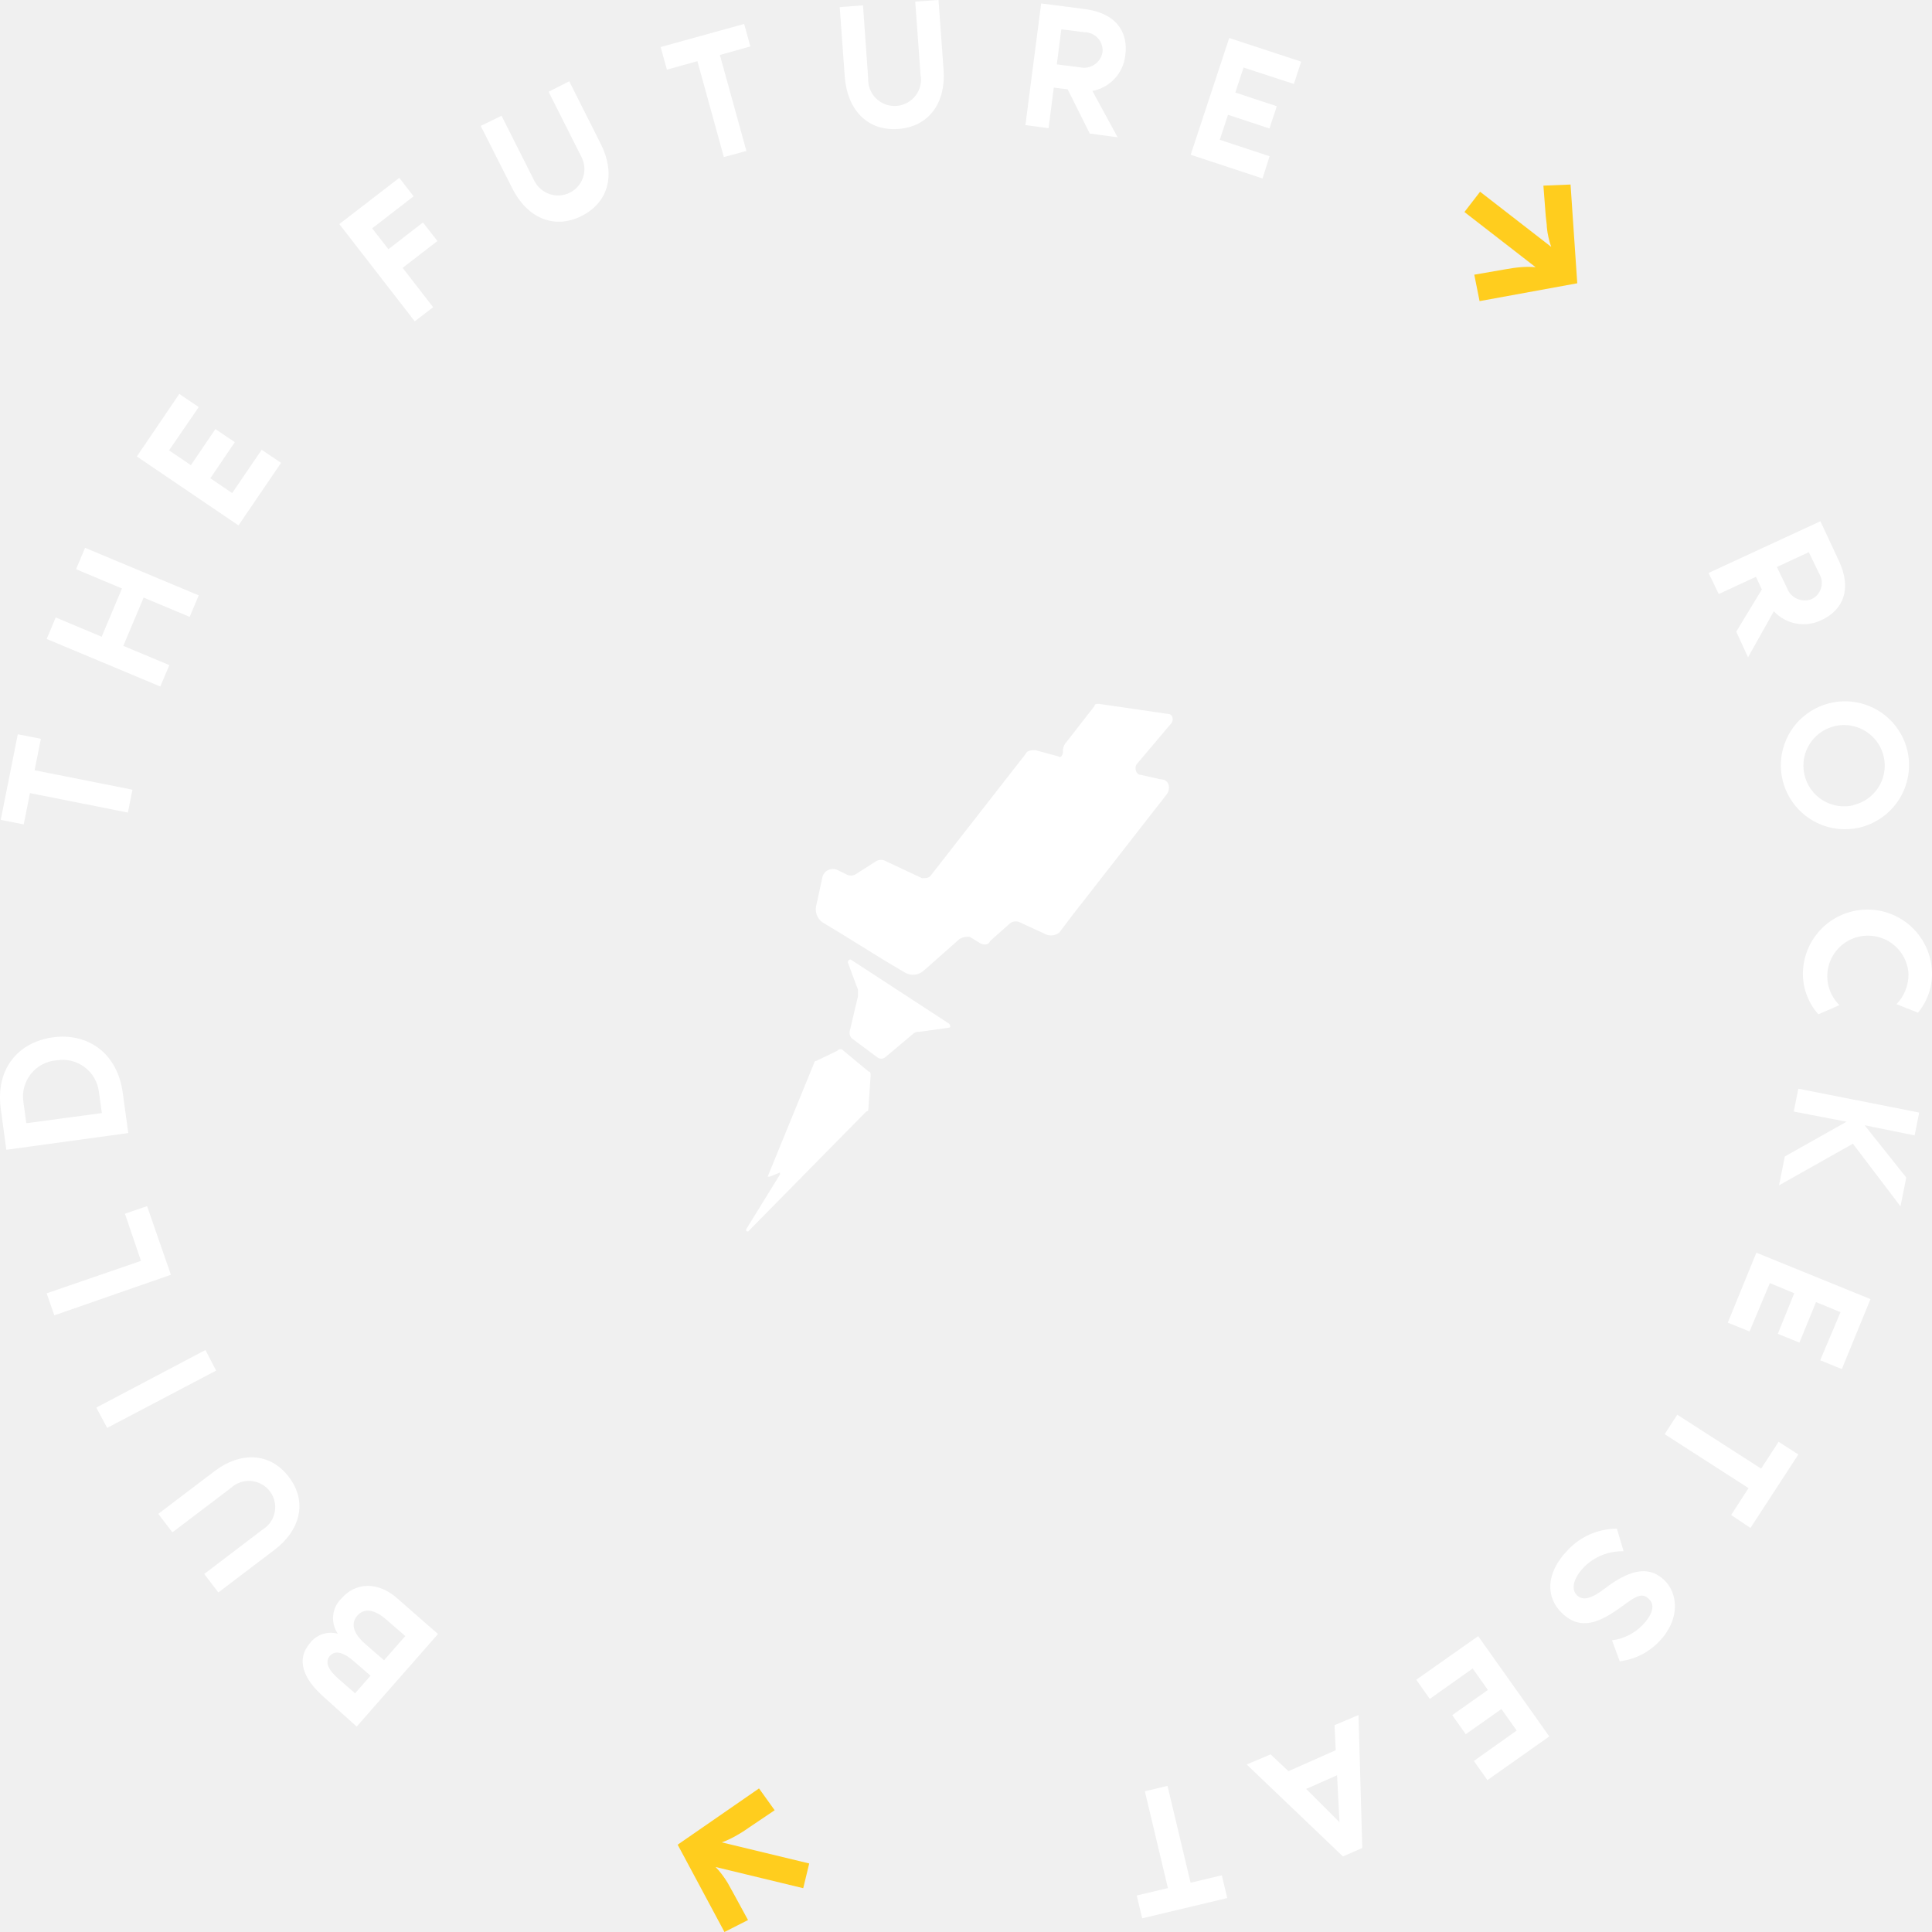
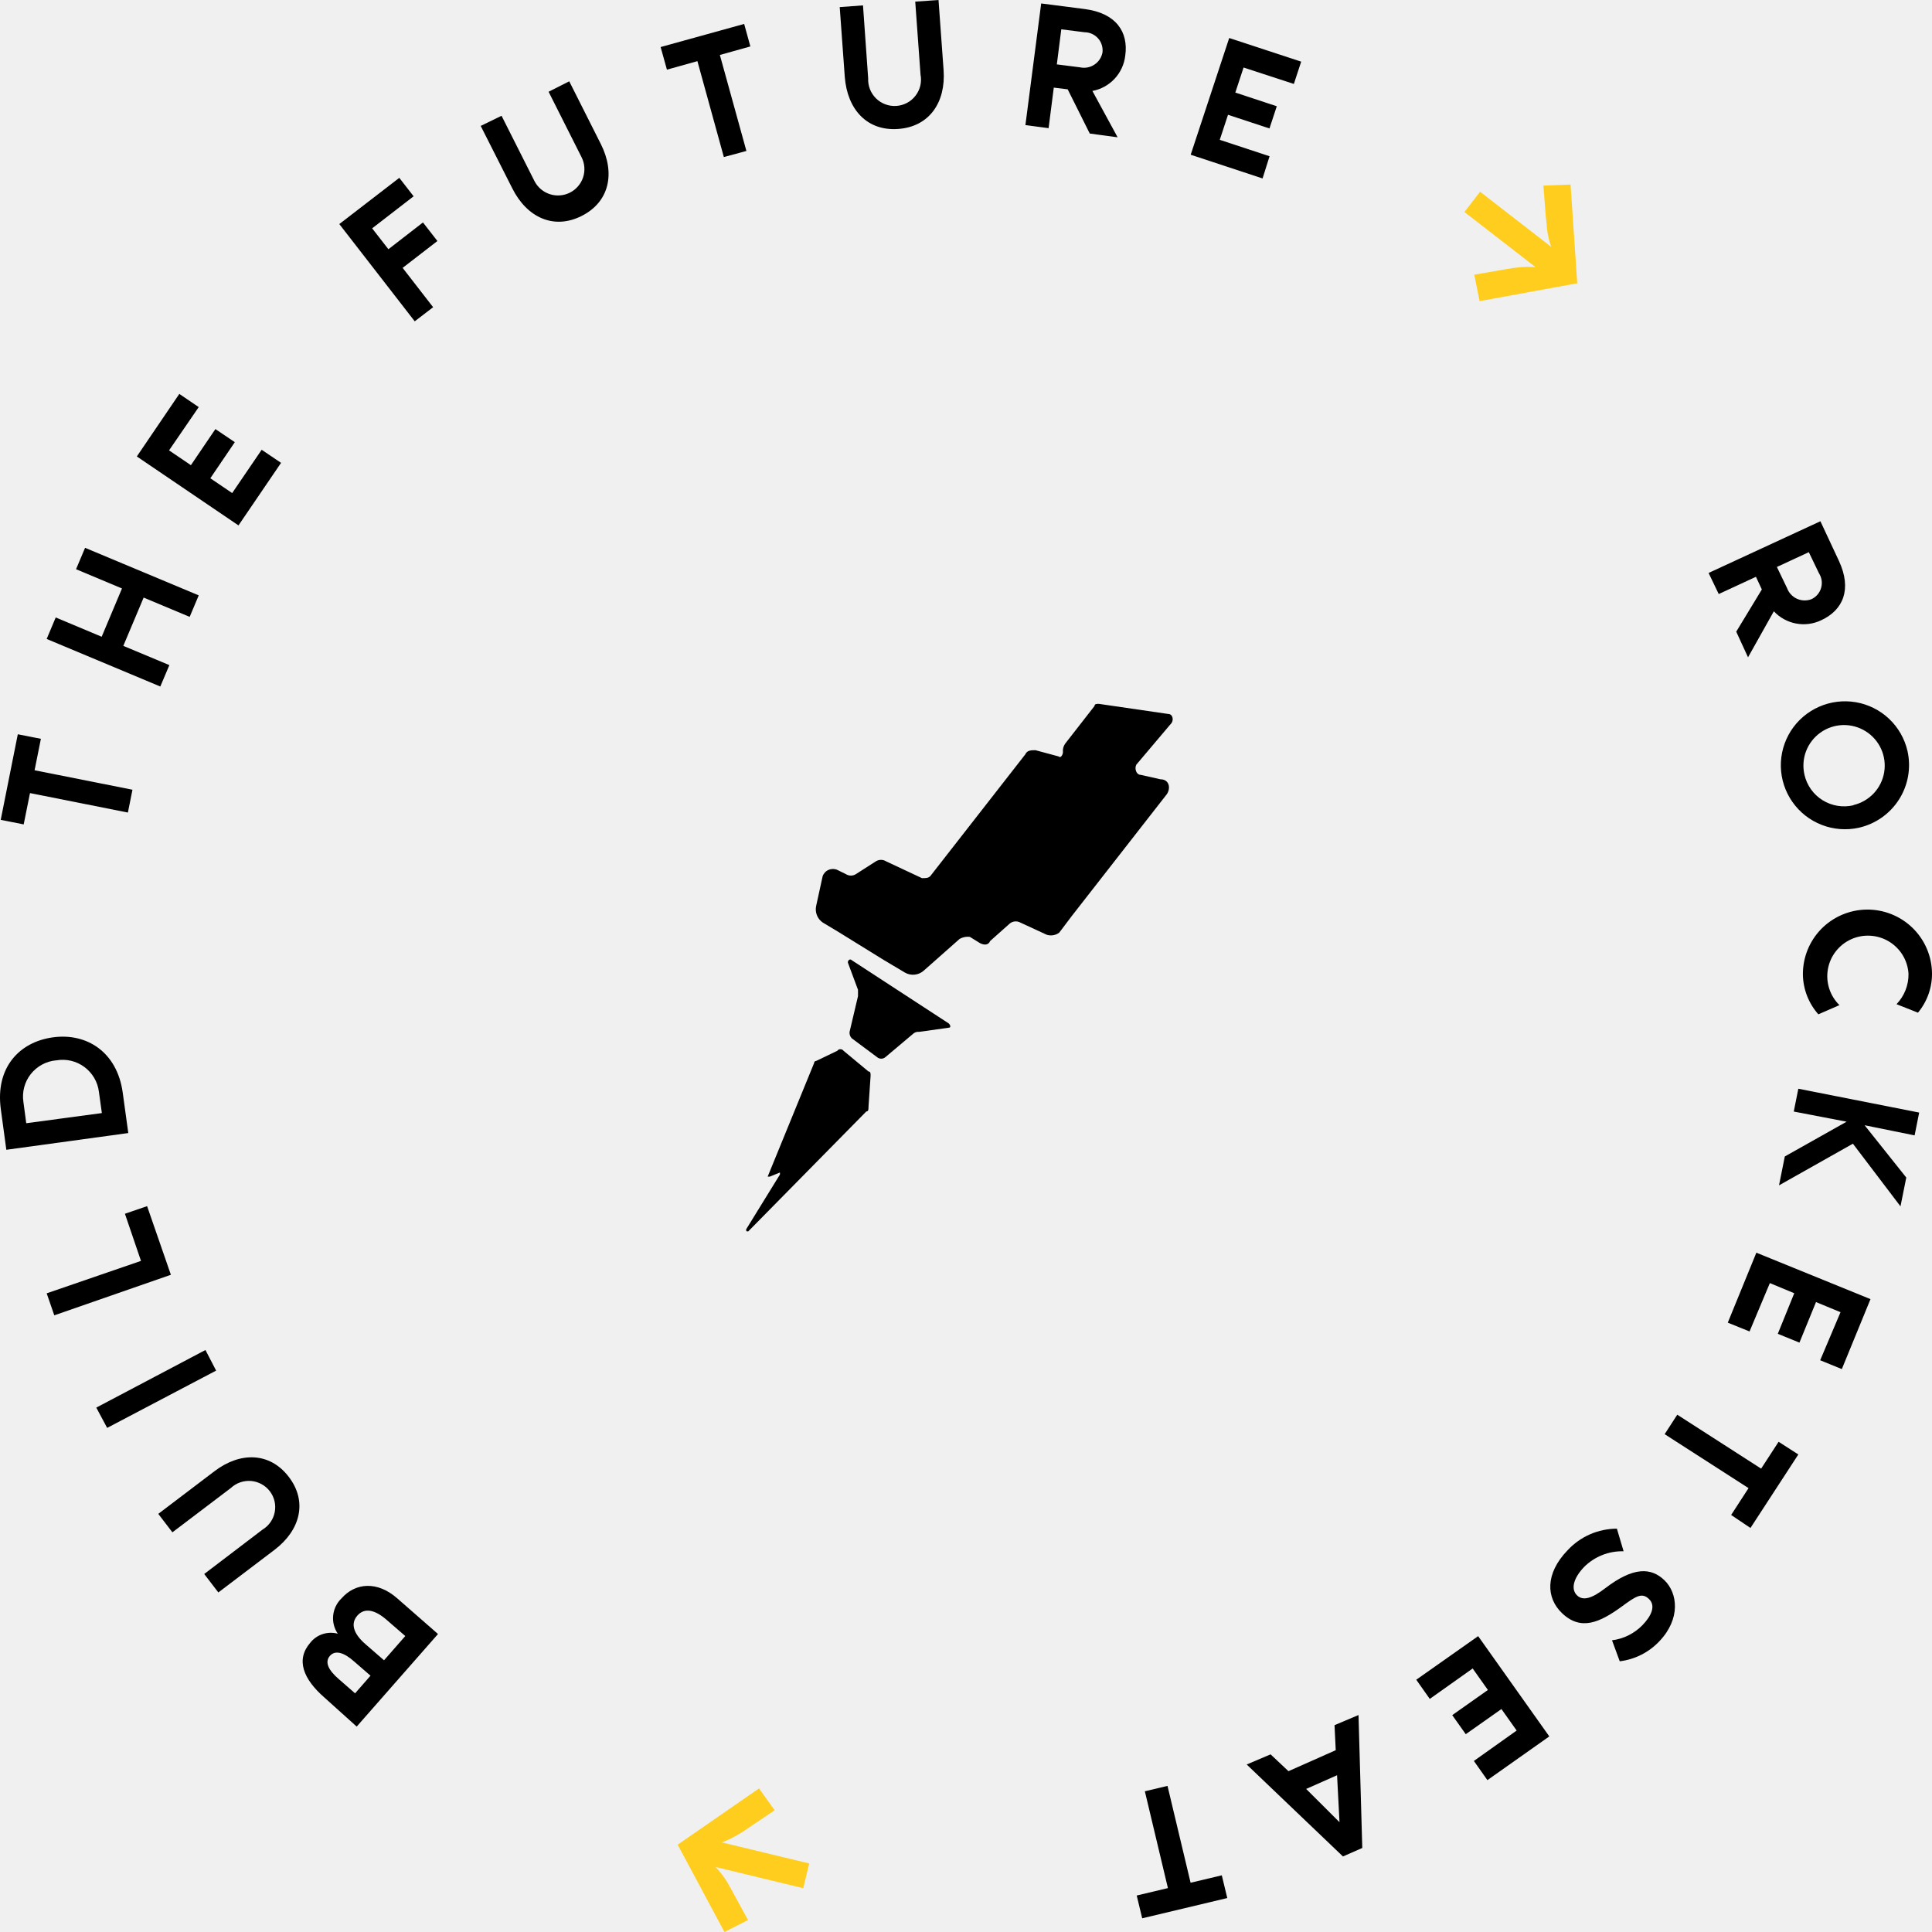
<svg xmlns="http://www.w3.org/2000/svg" width="80" height="80" viewBox="0 0 80 80" fill="none">
-   <path d="M48.382 29.565L45.499 29.145C45.411 29.145 45.322 29.145 45.322 29.233L44.102 30.799C44.032 30.901 44.001 31.025 44.014 31.148C44.014 31.236 43.925 31.412 43.841 31.324L42.877 31.064C42.705 31.064 42.528 31.064 42.456 31.236L38.525 36.274C38.437 36.362 38.348 36.362 38.176 36.362L36.69 35.665C36.627 35.626 36.554 35.605 36.48 35.605C36.405 35.605 36.332 35.626 36.269 35.665L35.444 36.194C35.382 36.235 35.308 36.256 35.234 36.256C35.159 36.256 35.086 36.235 35.023 36.194L34.674 36.022C34.617 35.996 34.555 35.983 34.493 35.982C34.431 35.982 34.369 35.994 34.311 36.019C34.254 36.043 34.202 36.079 34.16 36.124C34.117 36.17 34.084 36.224 34.064 36.282L33.798 37.5C33.767 37.629 33.776 37.765 33.823 37.889C33.87 38.014 33.954 38.121 34.064 38.197L34.762 38.617L36.593 39.75L37.469 40.271C37.592 40.343 37.734 40.374 37.876 40.358C38.018 40.343 38.151 40.283 38.256 40.187L39.737 38.877C39.865 38.805 40.012 38.775 40.158 38.793L40.579 39.053C40.752 39.142 40.928 39.142 41 38.965L41.783 38.268C41.837 38.214 41.905 38.177 41.98 38.161C42.055 38.146 42.133 38.152 42.204 38.18L43.34 38.705C43.428 38.734 43.521 38.74 43.612 38.725C43.703 38.71 43.789 38.673 43.862 38.617L44.388 37.92L48.319 32.882C48.492 32.617 48.403 32.269 48.054 32.269L47.229 32.084C47.052 32.084 46.968 31.824 47.052 31.664L48.45 30.01C48.643 29.834 48.555 29.565 48.382 29.565Z" fill="white" />
-   <path d="M35.28 39.767C35.192 39.679 35.107 39.767 35.107 39.855L35.528 40.985V41.249L35.179 42.727C35.173 42.775 35.178 42.823 35.193 42.869C35.208 42.915 35.234 42.957 35.267 42.992L36.315 43.772C36.364 43.815 36.426 43.838 36.49 43.838C36.554 43.838 36.616 43.815 36.665 43.772L37.801 42.815C37.835 42.782 37.876 42.756 37.922 42.741C37.967 42.726 38.015 42.721 38.062 42.727L39.287 42.555C39.371 42.555 39.371 42.467 39.287 42.379L35.28 39.767Z" fill="white" />
-   <path d="M34.931 43.512C34.916 43.491 34.896 43.474 34.873 43.462C34.851 43.451 34.826 43.445 34.8 43.445C34.775 43.445 34.749 43.451 34.727 43.462C34.704 43.474 34.684 43.491 34.67 43.512L33.794 43.932C33.783 43.932 33.771 43.934 33.761 43.938C33.751 43.943 33.741 43.95 33.733 43.958C33.725 43.966 33.719 43.976 33.715 43.986C33.711 43.997 33.709 44.008 33.71 44.02L31.787 48.722H31.875L32.296 48.55V48.634L30.898 50.901C30.898 50.989 30.898 50.989 30.983 50.989L35.873 46.023C35.962 46.023 35.962 45.934 35.962 45.846L36.05 44.541C36.05 44.452 36.05 44.368 35.962 44.368L34.931 43.512Z" fill="white" />
+   <path d="M48.382 29.565L45.499 29.145C45.411 29.145 45.322 29.145 45.322 29.233L44.102 30.799C44.032 30.901 44.001 31.025 44.014 31.148C44.014 31.236 43.925 31.412 43.841 31.324L42.877 31.064C42.705 31.064 42.528 31.064 42.456 31.236L38.525 36.274C38.437 36.362 38.348 36.362 38.176 36.362L36.69 35.665C36.627 35.626 36.554 35.605 36.48 35.605C36.405 35.605 36.332 35.626 36.269 35.665L35.444 36.194C35.382 36.235 35.308 36.256 35.234 36.256C35.159 36.256 35.086 36.235 35.023 36.194L34.674 36.022C34.617 35.996 34.555 35.983 34.493 35.982C34.431 35.982 34.369 35.994 34.311 36.019C34.254 36.043 34.202 36.079 34.16 36.124C34.117 36.17 34.084 36.224 34.064 36.282L33.798 37.5C33.767 37.629 33.776 37.765 33.823 37.889C33.87 38.014 33.954 38.121 34.064 38.197L34.762 38.617L36.593 39.75L37.469 40.271C37.592 40.343 37.734 40.374 37.876 40.358C38.018 40.343 38.151 40.283 38.256 40.187L39.737 38.877C39.865 38.805 40.012 38.775 40.158 38.793L40.579 39.053C40.752 39.142 40.928 39.142 41 38.965L41.783 38.268C41.837 38.214 41.905 38.177 41.98 38.161C42.055 38.146 42.133 38.152 42.204 38.18L43.34 38.705C43.428 38.734 43.521 38.74 43.612 38.725C43.703 38.71 43.789 38.673 43.862 38.617L44.388 37.92L48.319 32.882C48.492 32.617 48.403 32.269 48.054 32.269L47.229 32.084C47.052 32.084 46.968 31.824 47.052 31.664L48.45 30.01C48.643 29.834 48.555 29.565 48.382 29.565Z" fill="black" />
+   <path d="M35.28 39.767C35.192 39.679 35.107 39.767 35.107 39.855L35.528 40.985V41.249L35.179 42.727C35.173 42.775 35.178 42.823 35.193 42.869C35.208 42.915 35.234 42.957 35.267 42.992L36.315 43.772C36.364 43.815 36.426 43.838 36.49 43.838C36.554 43.838 36.616 43.815 36.665 43.772L37.801 42.815C37.835 42.782 37.876 42.756 37.922 42.741C37.967 42.726 38.015 42.721 38.062 42.727L39.287 42.555C39.371 42.555 39.371 42.467 39.287 42.379L35.28 39.767Z" fill="black" />
+   <path d="M34.931 43.512C34.916 43.491 34.896 43.474 34.873 43.462C34.851 43.451 34.826 43.445 34.8 43.445C34.775 43.445 34.749 43.451 34.727 43.462C34.704 43.474 34.684 43.491 34.67 43.512L33.794 43.932C33.783 43.932 33.771 43.934 33.761 43.938C33.751 43.943 33.741 43.95 33.733 43.958C33.725 43.966 33.719 43.976 33.715 43.986C33.711 43.997 33.709 44.008 33.71 44.02L31.787 48.722H31.875L32.296 48.55V48.634L30.898 50.901C30.898 50.989 30.898 50.989 30.983 50.989L35.873 46.023C35.962 46.023 35.962 45.934 35.962 45.846L36.05 44.541C36.05 44.452 36.05 44.368 35.962 44.368L34.931 43.512Z" fill="black" />
  <path d="M29.998 80L28.061 76.385L31.429 74.055L32.077 74.958L31.012 75.676C30.83 75.806 30.64 75.925 30.444 76.033C30.266 76.133 30.08 76.219 29.888 76.289L33.508 77.162L33.26 78.186L29.631 77.309C29.727 77.406 29.815 77.51 29.897 77.62C29.977 77.725 30.052 77.838 30.128 77.96L30.36 78.379L30.974 79.505L29.998 80Z" fill="#FFCD1E" />
-   <path d="M14.139 66.188C14.715 65.528 15.633 65.461 16.453 66.188L18.137 67.661L14.77 71.494L13.431 70.289C12.556 69.525 12.236 68.723 12.851 68.018C12.983 67.852 13.161 67.729 13.363 67.663C13.565 67.598 13.782 67.592 13.987 67.648C13.836 67.426 13.768 67.158 13.796 66.89C13.824 66.623 13.945 66.374 14.139 66.188ZM15.342 69.387L14.66 68.795C14.239 68.421 13.878 68.316 13.659 68.568C13.44 68.82 13.591 69.151 14.025 69.525L14.703 70.117L15.342 69.387ZM14.795 66.901C14.496 67.245 14.656 67.665 15.128 68.077L15.902 68.749L16.782 67.745L16.007 67.073C15.536 66.662 15.098 66.553 14.795 66.901Z" fill="white" />
-   <path d="M6.554 62.686L8.877 60.923C9.946 60.108 11.171 60.125 11.958 61.154C12.745 62.182 12.434 63.366 11.365 64.177L9.041 65.94L8.456 65.176L10.872 63.337C11.003 63.258 11.115 63.152 11.202 63.027C11.289 62.901 11.348 62.76 11.377 62.61C11.405 62.46 11.402 62.306 11.367 62.158C11.332 62.01 11.266 61.871 11.173 61.749C11.081 61.628 10.964 61.528 10.83 61.455C10.696 61.381 10.548 61.337 10.396 61.324C10.244 61.312 10.091 61.331 9.947 61.381C9.802 61.431 9.67 61.511 9.559 61.615L7.139 63.45L6.554 62.686Z" fill="white" />
-   <path d="M8.949 56.754L4.437 59.126L3.987 58.286L8.507 55.901L8.949 56.754Z" fill="white" />
-   <path d="M5.173 50.259L6.091 49.944L7.076 52.786L2.248 54.465L1.933 53.554L5.838 52.211L5.173 50.259Z" fill="white" />
-   <path d="M2.194 42.954C3.591 42.761 4.849 43.562 5.081 45.238L5.312 46.917L0.262 47.61L0.034 45.93C-0.201 44.209 0.8 43.143 2.194 42.954ZM2.324 43.907C2.119 43.925 1.921 43.985 1.74 44.083C1.559 44.181 1.401 44.314 1.274 44.475C1.147 44.637 1.054 44.822 1.002 45.02C0.949 45.218 0.938 45.425 0.969 45.628L1.087 46.51L4.218 46.09L4.096 45.212C4.071 45.009 4.005 44.813 3.902 44.636C3.798 44.459 3.66 44.304 3.495 44.182C3.33 44.06 3.142 43.973 2.942 43.925C2.742 43.878 2.535 43.872 2.333 43.907H2.324Z" fill="white" />
-   <path d="M0.737 30.405L1.693 30.593L1.432 31.895L5.485 32.701L5.296 33.646L1.242 32.84L0.981 34.137L0.03 33.948L0.737 30.405Z" fill="white" />
-   <path d="M3.523 22.684L8.229 24.653L7.854 25.543L5.948 24.745L5.106 26.744L7.013 27.541L6.638 28.427L1.933 26.458L2.307 25.568L4.21 26.366L5.051 24.367L3.149 23.57L3.523 22.684Z" fill="white" />
-   <path d="M7 18.649L7.905 19.262L8.919 17.767L9.723 18.309L8.709 19.804L9.614 20.417L10.835 18.624L11.638 19.166L9.875 21.756L5.666 18.901L7.425 16.311L8.229 16.857L7 18.649Z" fill="white" />
-   <path d="M17.173 13.305L14.05 9.278L16.534 7.364L17.127 8.128L15.41 9.455L16.083 10.32L17.514 9.211L18.112 9.98L16.672 11.092L17.935 12.721L17.173 13.305Z" fill="white" />
-   <path d="M23.571 3.367L24.88 5.966C25.482 7.162 25.242 8.359 24.084 8.942C22.927 9.526 21.816 9.001 21.214 7.801L19.905 5.214L20.768 4.794L22.131 7.498C22.197 7.626 22.286 7.739 22.395 7.832C22.505 7.925 22.631 7.996 22.768 8.04C22.904 8.085 23.049 8.102 23.192 8.09C23.335 8.079 23.474 8.04 23.602 7.975C23.73 7.91 23.844 7.82 23.937 7.711C24.031 7.602 24.102 7.476 24.146 7.34C24.19 7.204 24.207 7.06 24.196 6.917C24.185 6.774 24.145 6.635 24.08 6.507L22.716 3.799L23.571 3.367Z" fill="white" />
-   <path d="M30.814 0.991L31.071 1.923L29.808 2.276L30.907 6.251L29.973 6.503L28.878 2.532L27.616 2.884L27.355 1.948L30.814 0.991Z" fill="white" />
-   <path d="M38.862 0L39.072 2.901C39.169 4.236 38.483 5.248 37.191 5.34C35.899 5.433 35.087 4.53 34.981 3.191L34.771 0.294L35.735 0.223L35.949 3.245C35.942 3.399 35.968 3.553 36.024 3.697C36.081 3.84 36.167 3.97 36.278 4.078C36.389 4.186 36.521 4.269 36.666 4.322C36.812 4.375 36.967 4.397 37.121 4.386C37.275 4.375 37.425 4.331 37.562 4.258C37.698 4.185 37.817 4.084 37.911 3.961C38.005 3.839 38.072 3.698 38.108 3.548C38.143 3.397 38.146 3.241 38.117 3.09L37.898 0.067L38.862 0Z" fill="white" />
-   <path d="M45.125 5.53L44.211 3.699L43.635 3.628L43.42 5.307L42.46 5.181L43.113 0.143L44.91 0.374C46.219 0.542 46.733 1.327 46.594 2.305C46.553 2.662 46.399 2.996 46.155 3.259C45.91 3.522 45.587 3.7 45.234 3.766L46.278 5.685L45.125 5.53ZM43.761 2.666L44.721 2.788C44.822 2.81 44.927 2.812 45.029 2.793C45.131 2.774 45.229 2.734 45.315 2.677C45.402 2.62 45.476 2.546 45.534 2.46C45.592 2.374 45.631 2.277 45.651 2.175C45.664 2.07 45.654 1.963 45.623 1.862C45.592 1.76 45.539 1.667 45.468 1.588C45.398 1.508 45.311 1.445 45.214 1.401C45.117 1.358 45.012 1.335 44.906 1.335L43.946 1.214L43.761 2.666Z" fill="white" />
-   <path d="M51.493 2.796L51.152 3.833L52.869 4.4L52.566 5.319L50.849 4.753L50.508 5.79L52.57 6.47L52.28 7.389L49.304 6.407L50.899 1.574L53.879 2.553L53.576 3.476L51.493 2.796Z" fill="white" />
+   <path d="M14.139 66.188C14.715 65.528 15.633 65.461 16.453 66.188L18.137 67.661L14.77 71.494L13.431 70.289C12.556 69.525 12.236 68.723 12.851 68.018C12.983 67.852 13.161 67.729 13.363 67.663C13.565 67.598 13.782 67.592 13.987 67.648C13.836 67.426 13.768 67.158 13.796 66.891C13.824 66.623 13.945 66.374 14.139 66.188ZM15.342 69.387L14.66 68.795C14.239 68.421 13.878 68.316 13.659 68.568C13.44 68.82 13.591 69.151 14.025 69.525L14.703 70.117L15.342 69.387ZM14.795 66.901C14.496 67.246 14.656 67.665 15.128 68.077L15.902 68.749L16.782 67.745L16.007 67.073C15.536 66.662 15.098 66.553 14.795 66.901Z" fill="black" />
+   <path d="M6.554 62.686L8.877 60.923C9.946 60.108 11.171 60.125 11.958 61.154C12.745 62.182 12.434 63.366 11.365 64.177L9.041 65.94L8.456 65.176L10.872 63.337C11.003 63.258 11.115 63.152 11.202 63.027C11.289 62.901 11.348 62.76 11.377 62.61C11.405 62.46 11.402 62.306 11.367 62.158C11.332 62.01 11.266 61.871 11.173 61.749C11.081 61.628 10.964 61.528 10.83 61.455C10.696 61.381 10.548 61.337 10.396 61.324C10.244 61.312 10.091 61.331 9.947 61.381C9.802 61.431 9.67 61.511 9.559 61.615L7.139 63.45L6.554 62.686Z" fill="black" />
+   <path d="M8.949 56.754L4.437 59.126L3.987 58.286L8.507 55.901L8.949 56.754Z" fill="black" />
+   <path d="M5.173 50.259L6.091 49.944L7.076 52.786L2.248 54.465L1.933 53.554L5.838 52.211L5.173 50.259Z" fill="black" />
+   <path d="M2.194 42.954C3.591 42.761 4.849 43.562 5.081 45.238L5.312 46.917L0.262 47.61L0.034 45.93C-0.201 44.209 0.8 43.143 2.194 42.954ZM2.324 43.907C2.119 43.925 1.921 43.985 1.74 44.083C1.559 44.181 1.401 44.314 1.274 44.475C1.147 44.637 1.054 44.822 1.002 45.02C0.949 45.218 0.938 45.425 0.969 45.628L1.087 46.51L4.218 46.09L4.096 45.212C4.071 45.009 4.005 44.813 3.902 44.636C3.798 44.459 3.66 44.304 3.495 44.182C3.33 44.06 3.142 43.973 2.942 43.925C2.742 43.878 2.535 43.872 2.333 43.907H2.324Z" fill="black" />
+   <path d="M0.737 30.405L1.693 30.593L1.432 31.895L5.485 32.701L5.296 33.646L1.242 32.84L0.981 34.137L0.03 33.948L0.737 30.405Z" fill="black" />
+   <path d="M3.523 22.684L8.229 24.653L7.854 25.543L5.948 24.745L5.106 26.744L7.013 27.541L6.638 28.427L1.933 26.458L2.307 25.568L4.21 26.366L5.051 24.367L3.149 23.57L3.523 22.684Z" fill="black" />
+   <path d="M7 18.649L7.905 19.262L8.919 17.767L9.723 18.309L8.709 19.804L9.614 20.417L10.835 18.624L11.638 19.166L9.875 21.756L5.666 18.901L7.425 16.311L8.229 16.857L7 18.649Z" fill="black" />
+   <path d="M17.173 13.305L14.05 9.278L16.534 7.364L17.127 8.128L15.41 9.455L16.083 10.32L17.514 9.211L18.112 9.98L16.672 11.092L17.935 12.721L17.173 13.305Z" fill="black" />
+   <path d="M23.571 3.367L24.88 5.966C25.482 7.162 25.242 8.359 24.084 8.942C22.927 9.526 21.816 9.001 21.214 7.801L19.905 5.214L20.768 4.794L22.131 7.498C22.197 7.626 22.286 7.739 22.395 7.832C22.505 7.925 22.631 7.996 22.768 8.04C22.904 8.085 23.049 8.102 23.192 8.09C23.335 8.079 23.474 8.04 23.602 7.975C23.73 7.91 23.844 7.82 23.937 7.711C24.031 7.602 24.102 7.476 24.146 7.34C24.19 7.204 24.207 7.06 24.196 6.917C24.185 6.774 24.145 6.635 24.08 6.507L22.716 3.799L23.571 3.367Z" fill="black" />
+   <path d="M30.814 0.991L31.071 1.923L29.808 2.276L30.907 6.251L29.973 6.503L28.878 2.532L27.616 2.884L27.355 1.948L30.814 0.991Z" fill="black" />
+   <path d="M38.862 0L39.072 2.901C39.169 4.236 38.483 5.248 37.191 5.34C35.899 5.433 35.087 4.53 34.981 3.191L34.771 0.294L35.735 0.223L35.949 3.245C35.942 3.399 35.968 3.553 36.024 3.697C36.081 3.84 36.167 3.97 36.278 4.078C36.389 4.186 36.521 4.269 36.666 4.322C36.812 4.375 36.967 4.397 37.121 4.386C37.275 4.375 37.425 4.331 37.562 4.258C37.698 4.185 37.817 4.084 37.911 3.961C38.005 3.839 38.072 3.698 38.108 3.548C38.143 3.397 38.146 3.241 38.117 3.09L37.898 0.067L38.862 0Z" fill="black" />
+   <path d="M45.125 5.53L44.211 3.699L43.635 3.628L43.42 5.307L42.46 5.181L43.113 0.143L44.91 0.374C46.219 0.542 46.733 1.327 46.594 2.305C46.553 2.662 46.399 2.996 46.155 3.259C45.91 3.522 45.587 3.7 45.234 3.766L46.278 5.685L45.125 5.53ZM43.761 2.666L44.721 2.788C44.822 2.81 44.927 2.812 45.029 2.793C45.131 2.774 45.229 2.734 45.315 2.677C45.402 2.62 45.476 2.546 45.534 2.46C45.592 2.374 45.631 2.277 45.651 2.175C45.664 2.07 45.654 1.963 45.623 1.862C45.592 1.76 45.539 1.667 45.468 1.588C45.398 1.508 45.311 1.445 45.214 1.401C45.117 1.358 45.012 1.335 44.906 1.335L43.946 1.214L43.761 2.666Z" fill="black" />
+   <path d="M51.493 2.796L51.152 3.833L52.869 4.4L52.566 5.319L50.849 4.753L50.508 5.79L52.57 6.47L52.28 7.389L49.304 6.407L50.899 1.574L53.879 2.553L53.576 3.476L51.493 2.796Z" fill="black" />
  <path d="M65.033 7.641L65.311 11.73L61.266 12.469L61.047 11.374L62.31 11.155C62.541 11.113 62.764 11.08 62.975 11.063C63.178 11.046 63.382 11.046 63.585 11.063L60.639 8.779L61.287 7.939L64.233 10.223C64.186 10.096 64.148 9.966 64.12 9.833C64.087 9.695 64.065 9.554 64.052 9.413C64.052 9.274 64.019 9.115 64.006 8.947L63.909 7.687L65.033 7.641Z" fill="#FFCD1E" />
-   <path d="M71.894 26.156L72.954 24.409L72.71 23.884L71.169 24.598L70.749 23.725L75.379 21.584L76.144 23.221C76.7 24.413 76.309 25.266 75.416 25.681C75.092 25.837 74.726 25.886 74.373 25.819C74.019 25.753 73.696 25.575 73.451 25.312L72.382 27.218L71.894 26.156ZM73.577 23.477L73.998 24.351C74.033 24.448 74.088 24.538 74.159 24.614C74.23 24.69 74.315 24.751 74.41 24.794C74.505 24.837 74.608 24.86 74.712 24.862C74.816 24.865 74.92 24.846 75.016 24.808C75.111 24.762 75.195 24.697 75.263 24.617C75.331 24.536 75.381 24.442 75.409 24.341C75.438 24.24 75.445 24.134 75.43 24.03C75.414 23.926 75.376 23.826 75.32 23.738L74.899 22.864L73.577 23.477Z" fill="white" />
-   <path d="M76.965 34.276C76.453 34.388 75.919 34.346 75.431 34.156C74.942 33.966 74.521 33.636 74.221 33.207C73.92 32.779 73.753 32.271 73.741 31.748C73.729 31.226 73.873 30.711 74.153 30.269C74.434 29.828 74.84 29.479 75.319 29.267C75.798 29.055 76.329 28.989 76.846 29.077C77.363 29.166 77.842 29.405 78.222 29.764C78.603 30.124 78.868 30.588 78.985 31.098C79.14 31.786 79.014 32.508 78.635 33.104C78.256 33.7 77.655 34.121 76.965 34.276ZM76.75 33.335C77.073 33.258 77.367 33.087 77.593 32.845C77.819 32.602 77.968 32.298 78.021 31.971C78.074 31.643 78.029 31.308 77.891 31.006C77.753 30.705 77.529 30.45 77.247 30.276C76.965 30.101 76.637 30.013 76.305 30.023C75.973 30.034 75.651 30.142 75.381 30.335C75.111 30.527 74.903 30.796 74.785 31.105C74.667 31.415 74.644 31.753 74.718 32.076C74.766 32.293 74.858 32.498 74.986 32.68C75.115 32.862 75.279 33.016 75.468 33.134C75.657 33.252 75.868 33.331 76.088 33.367C76.308 33.403 76.533 33.395 76.75 33.344V33.335Z" fill="white" />
-   <path d="M76.17 41.619L75.294 42.001C74.894 41.55 74.668 40.973 74.654 40.372C74.649 40.022 74.713 39.674 74.842 39.348C74.971 39.023 75.163 38.726 75.407 38.474C75.652 38.223 75.943 38.022 76.265 37.883C76.588 37.744 76.934 37.669 77.285 37.664C77.636 37.658 77.985 37.722 78.311 37.851C78.637 37.979 78.935 38.171 79.187 38.415C79.439 38.658 79.641 38.949 79.78 39.271C79.92 39.592 79.994 39.938 80 40.288C80.009 40.888 79.803 41.471 79.419 41.933L78.531 41.581C78.856 41.243 79.035 40.79 79.027 40.321C79.011 40.049 78.928 39.785 78.787 39.552C78.645 39.319 78.448 39.123 78.214 38.983C77.98 38.843 77.715 38.761 77.442 38.746C77.169 38.73 76.896 38.781 76.648 38.895C76.399 39.008 76.182 39.18 76.015 39.396C75.847 39.611 75.736 39.864 75.689 40.133C75.641 40.402 75.661 40.678 75.745 40.937C75.828 41.197 75.974 41.432 76.17 41.623V41.619Z" fill="white" />
-   <path d="M73.665 49.083L73.905 47.887L76.464 46.447L74.276 46.027L74.465 45.082L79.469 46.069L79.28 47.014L77.209 46.594L78.935 48.76L78.695 49.952L76.725 47.358L73.665 49.083Z" fill="white" />
-   <path d="M76.212 54.335L75.197 53.916L74.511 55.595L73.615 55.23L74.296 53.55L73.286 53.13L72.445 55.133L71.544 54.768L72.727 51.871L77.453 53.794L76.266 56.691L75.37 56.325L76.212 54.335Z" fill="white" />
-   <path d="M72.483 63.27L71.683 62.732L72.403 61.62L68.93 59.386L69.452 58.58L72.925 60.813L73.648 59.701L74.465 60.226L72.483 63.27Z" fill="white" />
-   <path d="M64.679 66.796C64.018 66.166 63.976 65.163 64.906 64.198C65.167 63.915 65.483 63.689 65.835 63.534C66.187 63.38 66.567 63.3 66.952 63.299L67.23 64.235C66.928 64.227 66.627 64.279 66.347 64.391C66.066 64.502 65.811 64.669 65.597 64.882C65.134 65.365 65.045 65.814 65.302 66.061C65.559 66.309 65.942 66.171 66.472 65.763C67.63 64.878 68.362 64.899 68.918 65.432C69.473 65.965 69.595 67.027 68.72 67.951C68.286 68.416 67.702 68.714 67.07 68.79L66.75 67.921C67.231 67.861 67.676 67.639 68.013 67.292C68.37 66.922 68.577 66.498 68.282 66.213C67.987 65.927 67.735 66.095 67.137 66.536C66.258 67.17 65.466 67.552 64.679 66.796Z" fill="white" />
-   <path d="M62.802 71.658L62.171 70.768L60.694 71.809L60.134 71.02L61.611 69.978L60.98 69.088L59.204 70.348L58.644 69.554L61.207 67.749L64.153 71.901L61.59 73.711L61.03 72.917L62.802 71.658Z" fill="white" />
-   <path d="M53.353 73.341L55.31 72.472L55.26 71.435L56.253 71.016L56.409 76.52L55.609 76.872L51.623 73.064L52.612 72.644L53.353 73.341ZM54.085 74.076L55.466 75.453L55.365 73.509L54.085 74.076Z" fill="white" />
-   <path d="M47.296 79.433L47.069 78.489L48.361 78.182L47.406 74.173L48.344 73.95L49.3 77.96L50.592 77.653L50.819 78.594L47.296 79.433Z" fill="white" />
+   <path d="M71.894 26.156L72.954 24.409L72.71 23.884L71.169 24.598L70.749 23.725L75.379 21.584L76.144 23.221C76.7 24.413 76.309 25.266 75.416 25.681C75.092 25.837 74.726 25.886 74.373 25.819C74.019 25.753 73.696 25.575 73.451 25.312L72.382 27.218L71.894 26.156ZM73.577 23.477L73.998 24.351C74.033 24.448 74.088 24.538 74.159 24.614C74.23 24.69 74.315 24.752 74.41 24.794C74.505 24.837 74.608 24.86 74.712 24.862C74.816 24.865 74.92 24.846 75.016 24.808C75.111 24.762 75.195 24.697 75.263 24.617C75.331 24.536 75.381 24.442 75.409 24.341C75.438 24.24 75.445 24.134 75.43 24.03C75.414 23.926 75.376 23.826 75.32 23.738L74.899 22.864L73.577 23.477Z" fill="black" />
+   <path d="M73.665 49.083L73.905 47.887L76.464 46.447L74.276 46.027L74.465 45.082L79.469 46.069L79.28 47.014L77.209 46.594L78.935 48.76L78.695 49.952L76.725 47.358L73.665 49.083Z" fill="black" />
+   <path d="M76.965 34.276C76.453 34.388 75.919 34.346 75.431 34.156C74.942 33.966 74.521 33.636 74.221 33.207C73.92 32.779 73.753 32.271 73.741 31.748C73.729 31.226 73.873 30.711 74.153 30.269C74.434 29.828 74.84 29.479 75.319 29.267C75.798 29.055 76.329 28.989 76.846 29.077C77.363 29.166 77.842 29.405 78.222 29.764C78.603 30.124 78.868 30.588 78.985 31.098C79.14 31.786 79.014 32.508 78.635 33.104C78.256 33.7 77.655 34.121 76.965 34.276ZM76.75 33.335C77.073 33.258 77.367 33.087 77.593 32.845C77.819 32.602 77.968 32.298 78.021 31.971C78.074 31.643 78.029 31.308 77.891 31.006C77.753 30.705 77.529 30.45 77.247 30.276C76.965 30.101 76.637 30.013 76.305 30.023C75.973 30.034 75.651 30.142 75.381 30.335C75.111 30.527 74.903 30.796 74.785 31.105C74.667 31.415 74.644 31.753 74.718 32.076C74.766 32.293 74.858 32.498 74.986 32.68C75.115 32.862 75.279 33.016 75.468 33.134C75.657 33.252 75.868 33.331 76.088 33.367C76.308 33.403 76.533 33.395 76.75 33.344V33.335Z" fill="black" />
+   <path d="M76.212 54.335L75.197 53.916L74.511 55.595L73.615 55.23L74.296 53.55L73.286 53.13L72.445 55.133L71.544 54.768L72.727 51.871L77.453 53.794L76.266 56.691L75.37 56.325L76.212 54.335Z" fill="black" />
+   <path d="M72.483 63.27L71.683 62.732L72.403 61.62L68.93 59.386L69.452 58.58L72.925 60.813L73.648 59.701L74.465 60.226L72.483 63.27Z" fill="black" />
+   <path d="M76.17 41.619L75.294 42.001C74.894 41.55 74.668 40.973 74.654 40.372C74.649 40.022 74.713 39.674 74.842 39.348C74.971 39.023 75.163 38.726 75.407 38.474C75.652 38.223 75.943 38.022 76.265 37.883C76.588 37.744 76.934 37.669 77.285 37.664C77.636 37.658 77.985 37.722 78.311 37.851C78.637 37.979 78.935 38.171 79.187 38.415C79.439 38.658 79.641 38.949 79.78 39.271C79.92 39.592 79.994 39.938 80 40.288C80.009 40.888 79.803 41.471 79.419 41.933L78.531 41.581C78.856 41.243 79.035 40.79 79.027 40.321C79.011 40.049 78.928 39.785 78.787 39.552C78.645 39.319 78.448 39.123 78.214 38.983C77.98 38.843 77.715 38.761 77.442 38.746C77.169 38.73 76.896 38.781 76.648 38.895C76.399 39.008 76.182 39.18 76.015 39.396C75.847 39.611 75.736 39.864 75.689 40.133C75.641 40.402 75.661 40.678 75.745 40.937C75.828 41.197 75.974 41.432 76.17 41.623V41.619Z" fill="black" />
+   <path d="M64.679 66.796C64.018 66.166 63.976 65.163 64.906 64.198C65.167 63.915 65.483 63.689 65.835 63.534C66.187 63.38 66.567 63.3 66.952 63.299L67.23 64.235C66.928 64.227 66.627 64.279 66.347 64.391C66.066 64.502 65.811 64.669 65.597 64.882C65.134 65.365 65.045 65.814 65.302 66.061C65.559 66.309 65.942 66.171 66.472 65.763C67.63 64.878 68.362 64.899 68.918 65.432C69.473 65.965 69.595 67.027 68.72 67.951C68.286 68.416 67.702 68.714 67.07 68.79L66.75 67.921C67.231 67.861 67.676 67.639 68.013 67.292C68.37 66.922 68.577 66.498 68.282 66.213C67.987 65.927 67.735 66.095 67.137 66.536C66.258 67.17 65.466 67.552 64.679 66.796Z" fill="black" />
+   <path d="M62.802 71.658L62.171 70.768L60.694 71.809L60.134 71.02L61.611 69.978L60.98 69.088L59.204 70.348L58.644 69.554L61.207 67.749L64.153 71.901L61.59 73.711L61.03 72.917L62.802 71.658Z" fill="black" />
+   <path d="M53.353 73.341L55.31 72.472L55.26 71.435L56.253 71.016L56.409 76.52L55.609 76.872L51.623 73.064L52.612 72.644L53.353 73.341ZM54.085 74.076L55.466 75.453L55.365 73.509L54.085 74.076Z" fill="black" />
+   <path d="M47.296 79.433L47.069 78.489L48.361 78.182L47.406 74.173L48.344 73.95L49.3 77.96L50.592 77.653L50.819 78.594L47.296 79.433Z" fill="black" />
</svg>
